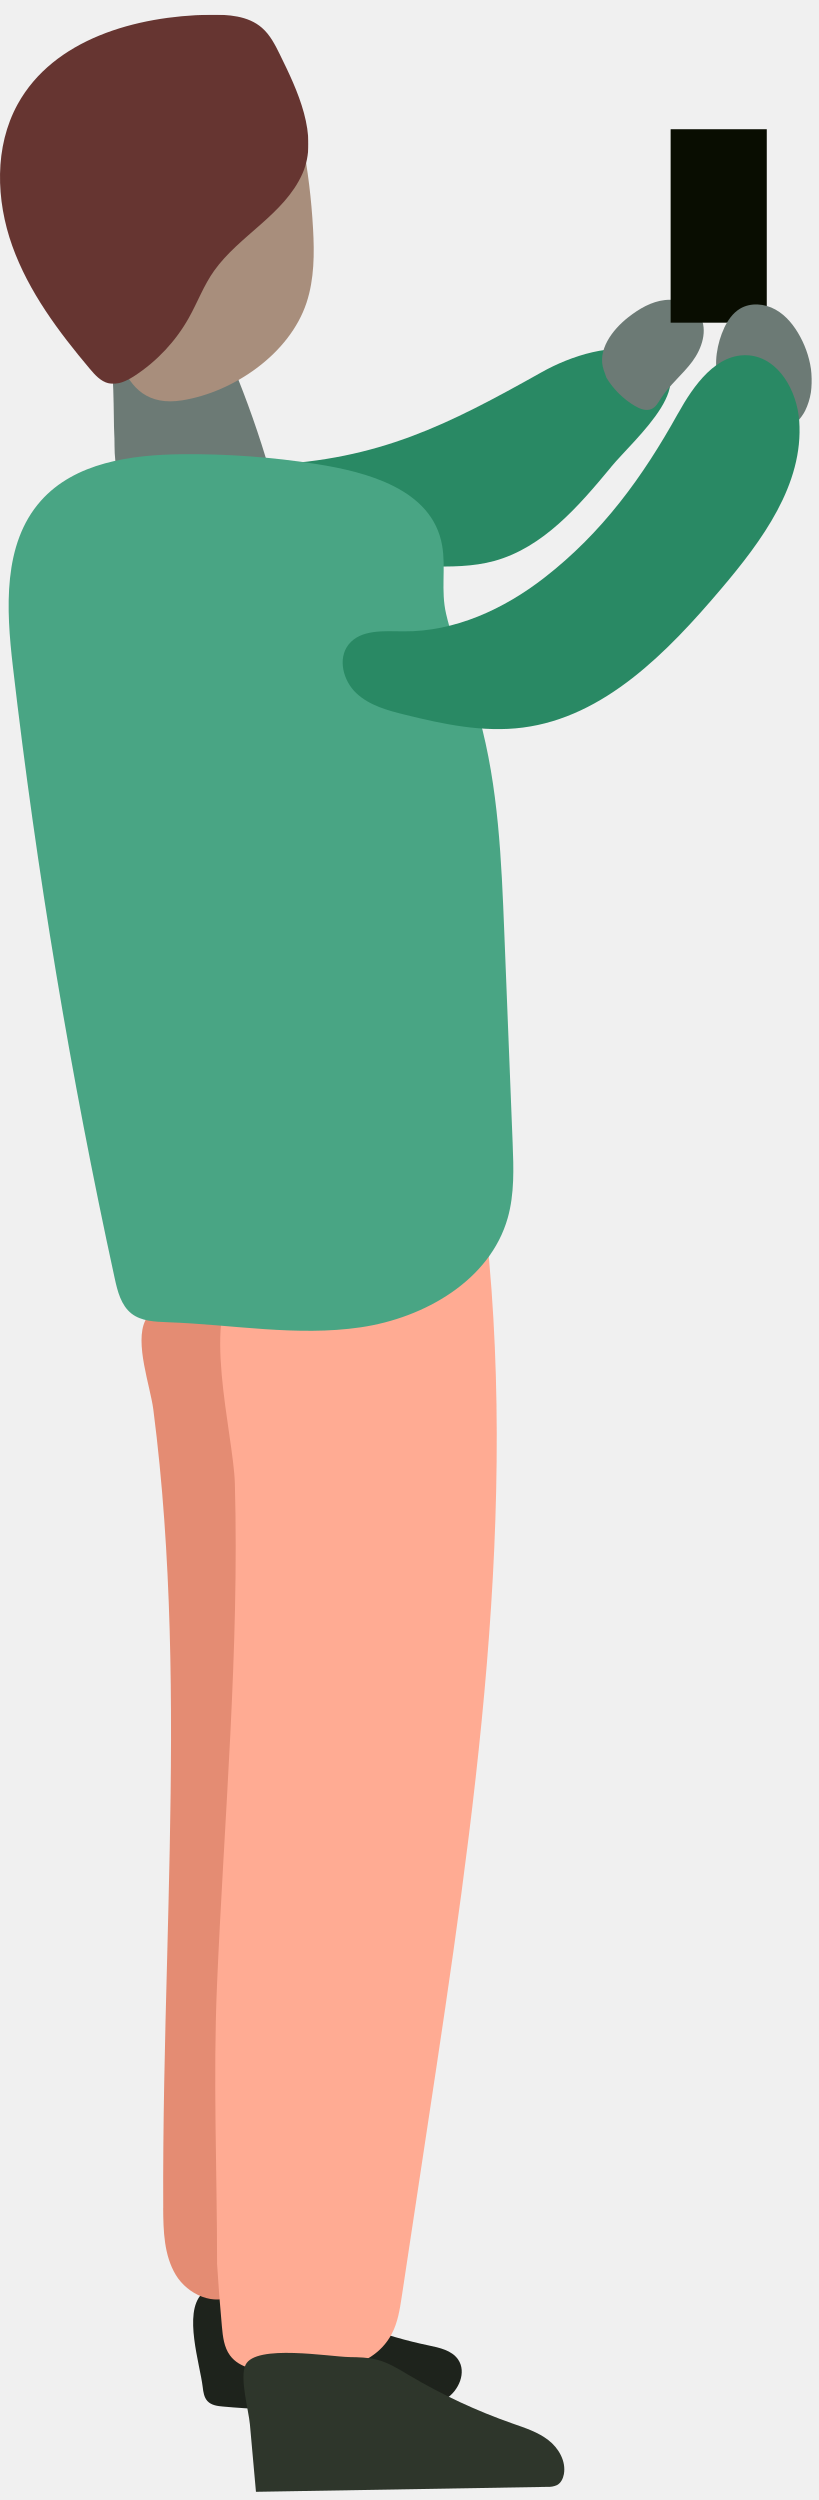
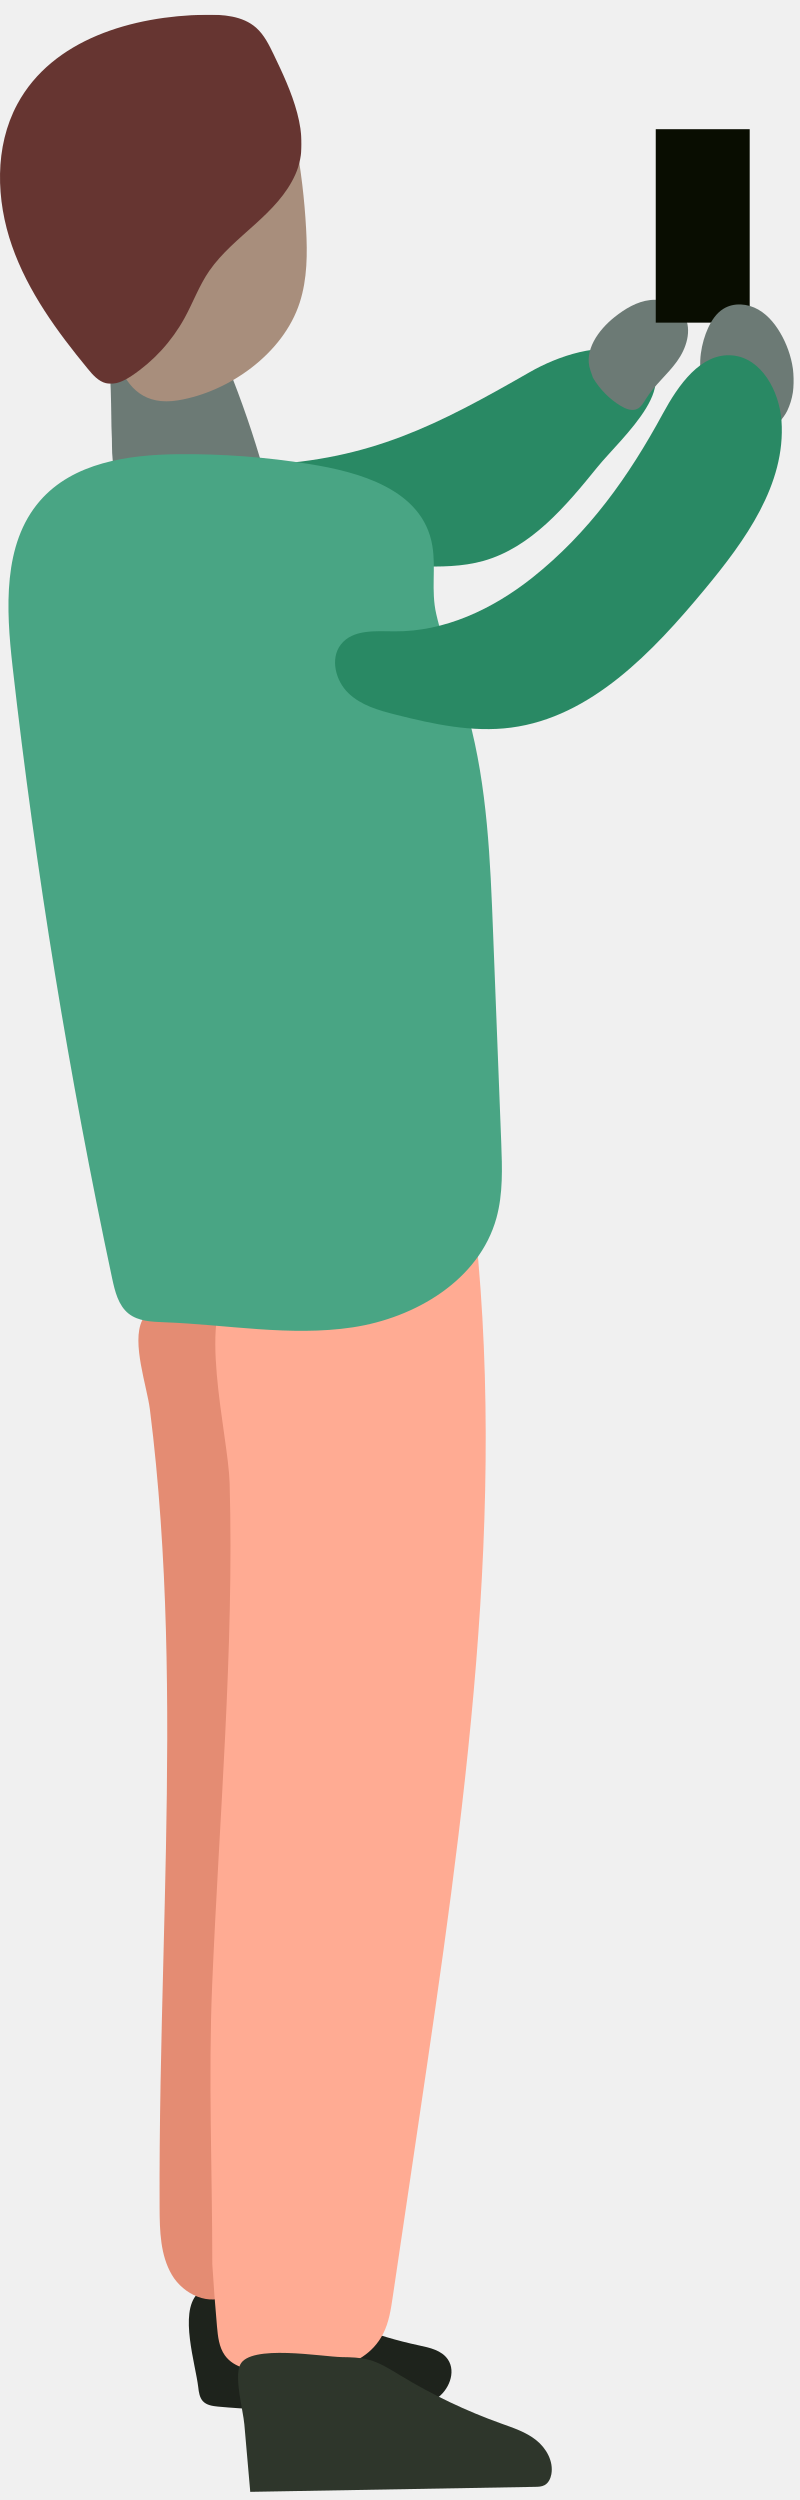
- <svg xmlns="http://www.w3.org/2000/svg" xmlns:xlink="http://www.w3.org/1999/xlink" width="18" height="55" viewBox="0 0 18 55">
+ <svg xmlns="http://www.w3.org/2000/svg" xmlns:xlink="http://www.w3.org/1999/xlink" width="16px" height="50px" viewBox="0 0 16 50" version="1.1">
  <defs>
-     <path id="a" d="M0 .18h6.786V8.3H0z" />
-     <path id="c" d="M0 54.82h17.86V.324H0z" />
+     <polygon id="path-1" points="0 0.163 6.032 0.163 6.032 7.545 0 7.545" />
+     <polygon id="path-3" points="0 49.837 15.876 49.837 15.876 0.294 0 0.294" />
  </defs>
-   <g fill="none" fill-rule="evenodd">
-     <path fill="#6C7A75" d="M2.385 7.752a3.292 3.292 0 0 0 2.392.15c.075-.025.16-.051.23-.014.057.03.086.095.111.154.316.761.59 1.54.819 2.332.015.055.029.118-.005.162-.025.032-.067.044-.106.053-.562.126-1.134.066-1.704.056-.318-.005-1.048.183-1.322.008-.344-.22-.262-.788-.288-1.142-.014-.203.003-1.698-.127-1.76" />
-     <path fill="#1E231C" d="M4.46 52.519c.013.109.03.225.104.305.084.091.218.11.342.12 1.304.12 2.618.08 3.927.038.338-.011.693-.027.978-.208.284-.179.458-.586.268-.864-.14-.204-.41-.26-.651-.311a9.757 9.757 0 0 1-2.79-1.045c-.157-.089-.313-.183-.484-.241-.422-.147-1.362-.21-1.717.156-.407.42-.037 1.542.023 2.05" />
-     <path fill="#298964" d="M13.44 10.28c-.712.859-1.49 1.763-2.562 2.06-.473.13-.972.13-1.463.12a36.542 36.542 0 0 1-2.358-.125c-.646-.055-1.412-.216-1.648-.823-.091-.233-.08-.493-.07-.743.006-.14.018-.292.11-.397.107-.12.284-.137.444-.145 2.449-.114 3.943-.871 6.03-2.042.616-.346 1.586-.68 2.293-.413 1.365.516-.247 1.866-.777 2.507" />
-     <path fill="#6C7A75" d="M13.283 8.144c-.152-.432.18-.883.54-1.165.237-.185.506-.345.805-.378.297-.034.627.086.774.35.174.313.042.715-.171 1.002-.214.288-.503.516-.695.818-.055.086-.107.183-.2.226-.118.054-.256 0-.368-.066a1.816 1.816 0 0 1-.626-.62" />
-     <path fill="#E48C73" d="M3.59 48.579c.003.505.018 1.037.278 1.47.26.431.855.701 1.28.434.412-.259.454-.833.458-1.32.063-7.048 1.512-14.075.976-21.102.04.536-3.086.39-3.385.99-.242.486.111 1.452.176 1.957.104.808.183 1.62.241 2.433.23 3.209.145 6.43.063 9.643-.048 1.831-.095 3.663-.086 5.495" />
-     <path fill="#FFAB93" d="M4.776 49.81c.028.459.064.917.106 1.374.02.222.046.455.177.634.21.288.61.337.964.362.962.07 2.144.023 2.595-.834.133-.25.177-.536.22-.816l.58-3.84c1.015-6.695 2.031-13.493 1.211-20.216l-2.737.859c-.732.23-2.002.366-2.612.823-.892.669-.144 3.393-.113 4.478.101 3.685-.236 7.362-.393 11.04-.088 2.054.002 4.086.002 6.136" />
-     <path fill="#2E362B" d="M5.63 54.82l6.41-.109a.456.456 0 0 0 .215-.039c.085-.046.132-.142.15-.238.053-.286-.114-.576-.343-.753-.23-.177-.511-.267-.784-.363a12.62 12.62 0 0 1-2.272-1.059c-.228-.135-.456-.28-.713-.346-.195-.05-.399-.054-.6-.057-.44-.007-2.072-.291-2.291.171-.135.285.068.996.096 1.31l.133 1.483" />
-     <path fill="#A88E7C" d="M6.744 6.659c.171-.52.174-1.081.143-1.629a14.656 14.656 0 0 0-.234-1.92c-.06-.318-.145-.657-.389-.867-.259-.225-.629-.246-.97-.256-.68-.022-1.401-.034-1.991.308-.615.355-.98 1.047-1.1 1.75-.12.702-.024 1.423.096 2.126.186 1.088.208 2.88 1.712 2.636 1.137-.184 2.362-1.025 2.733-2.148" />
-     <g transform="translate(0 .144)">
-       <mask id="b" fill="#fff">
-         <use xlink:href="#a" />
-       </mask>
-       <path fill="#663531" d="M6.16 1.06C6.054.846 5.944.625 5.763.468 5.457.2 5.018.174 4.614.18 2.988.207 1.18.715.39 2.146c-.517.938-.481 2.11-.12 3.12.362 1.01 1.016 1.884 1.705 2.703.114.135.24.277.412.319.2.048.404-.053.576-.165.49-.32.903-.76 1.19-1.272.193-.343.33-.72.559-1.04.549-.771 1.534-1.234 1.937-2.124.381-.841-.118-1.87-.489-2.626" mask="url(#b)" />
+   <g id="Page-1" stroke="none" stroke-width="1" fill="none" fill-rule="evenodd">
+     <g id="Final" transform="translate(-880, -256)">
+       <g id="Group-26" transform="translate(880, 256)">
+         <path d="M2.12,7.047 C2.778,7.363 3.554,7.413 4.246,7.183 C4.313,7.161 4.388,7.137 4.45,7.171 C4.501,7.198 4.527,7.257 4.549,7.311 C4.83,8.003 5.074,8.711 5.277,9.431 C5.291,9.48 5.303,9.538 5.272,9.578 C5.251,9.608 5.214,9.618 5.179,9.626 C4.679,9.741 4.17,9.687 3.664,9.678 C3.381,9.673 2.733,9.843 2.489,9.684 C2.183,9.484 2.256,8.968 2.233,8.646 C2.22,8.462 2.235,7.103 2.12,7.047" id="Fill-1" fill="#6C7A75" />
+         <path d="M3.965,47.745 C3.976,47.843 3.991,47.949 4.056,48.022 C4.132,48.105 4.251,48.121 4.36,48.132 C5.52,48.241 6.688,48.203 7.852,48.165 C8.152,48.155 8.467,48.141 8.721,47.977 C8.974,47.814 9.128,47.444 8.959,47.191 C8.834,47.005 8.595,46.954 8.38,46.908 C7.514,46.724 6.674,46.402 5.901,45.958 C5.761,45.877 5.622,45.792 5.47,45.739 C5.095,45.606 4.26,45.548 3.944,45.881 C3.582,46.262 3.911,47.283 3.965,47.745" id="Fill-3" fill="#1E231C" />
+         <path d="M11.946,9.345 C11.314,10.126 10.622,10.949 9.669,11.218 C9.249,11.336 8.805,11.337 8.369,11.327 C7.669,11.312 6.97,11.275 6.273,11.214 C5.699,11.164 5.017,11.018 4.808,10.466 C4.727,10.253 4.736,10.018 4.746,9.79 C4.751,9.663 4.761,9.524 4.844,9.429 C4.939,9.32 5.096,9.304 5.238,9.298 C7.415,9.194 8.743,8.505 10.598,7.441 C11.146,7.127 12.008,6.822 12.636,7.065 C13.849,7.535 12.417,8.762 11.946,9.345" id="Fill-5" fill="#298964" />
+         <path d="M11.807,7.404 C11.672,7.011 11.967,6.601 12.287,6.345 C12.498,6.177 12.737,6.031 13.002,6.001 C13.267,5.97 13.56,6.079 13.69,6.319 C13.845,6.604 13.728,6.969 13.538,7.23 C13.349,7.492 13.092,7.699 12.921,7.974 C12.872,8.052 12.825,8.14 12.743,8.179 C12.639,8.228 12.516,8.179 12.416,8.119 C12.189,7.982 11.996,7.786 11.859,7.555" id="Fill-7" fill="#6C7A75" />
+         <path d="M3.192,44.163 C3.194,44.622 3.207,45.106 3.438,45.498 C3.669,45.891 4.198,46.136 4.577,45.893 C4.942,45.658 4.98,45.136 4.983,44.693 C5.039,38.286 6.327,31.898 5.85,25.51 C5.887,25.997 3.108,25.864 2.842,26.411 C2.627,26.852 2.941,27.73 2.998,28.189 C3.091,28.924 3.16,29.662 3.212,30.401 C3.418,33.318 3.341,36.246 3.268,39.167 C3.226,40.832 3.184,42.497 3.192,44.163" id="Fill-9" fill="#E48C73" />
+         <path d="M4.246,45.282 C4.271,45.699 4.303,46.115 4.34,46.531 C4.358,46.733 4.381,46.945 4.497,47.107 C4.684,47.369 5.039,47.414 5.354,47.437 C6.209,47.499 7.259,47.458 7.661,46.678 C7.778,46.451 7.818,46.191 7.855,45.936 C8.028,44.773 8.2,43.609 8.372,42.446 C9.274,36.359 10.177,30.179 9.448,24.067 L7.015,24.848 C6.365,25.057 5.235,25.181 4.693,25.596 C3.901,26.204 4.566,28.681 4.593,29.667 C4.683,33.017 4.383,36.36 4.243,39.704 C4.165,41.57 4.246,43.418 4.246,45.282" id="Fill-11" fill="#FFAB93" />
+         <path d="M5.005,49.837 C6.904,49.804 8.804,49.77 10.703,49.737 C10.768,49.736 10.836,49.734 10.893,49.702 C10.969,49.66 11.011,49.572 11.027,49.485 C11.074,49.226 10.925,48.962 10.721,48.801 C10.518,48.64 10.267,48.558 10.025,48.471 C9.323,48.22 8.646,47.897 8.006,47.508 C7.803,47.386 7.6,47.254 7.372,47.194 C7.198,47.148 7.017,47.145 6.838,47.142 C6.447,47.136 4.996,46.877 4.802,47.297 C4.682,47.556 4.862,48.203 4.887,48.489 C4.926,48.938 4.965,49.387 5.005,49.837" id="Fill-13" fill="#2E362B" />
+         <path d="M5.994,6.053 C6.147,5.58 6.149,5.07 6.122,4.573 C6.09,3.987 6.021,3.404 5.914,2.828 C5.86,2.538 5.785,2.23 5.568,2.039 C5.338,1.835 5.009,1.815 4.705,1.806 C4.101,1.786 3.46,1.776 2.936,2.086 C2.39,2.409 2.065,3.038 1.958,3.677 C1.852,4.316 1.937,4.971 2.043,5.61 C2.209,6.599 2.229,8.228 3.565,8.006 C4.576,7.839 5.665,7.075 5.994,6.053" id="Fill-15" fill="#A88E7C" />
+         <g id="Group-19" transform="translate(0, 0.130882)">
+           <mask id="mask-2" fill="white">
+             <use xlink:href="#path-1" />
+           </mask>
+           <g id="Clip-18" />
+           <path d="M5.476,0.964 C5.382,0.769 5.284,0.567 5.123,0.424 C4.851,0.183 4.46,0.158 4.101,0.164 C2.656,0.188 1.048,0.65 0.347,1.951 C-0.113,2.804 -0.081,3.869 0.24,4.787 C0.561,5.705 1.143,6.5 1.755,7.244 C1.856,7.368 1.969,7.496 2.122,7.534 C2.299,7.578 2.48,7.487 2.634,7.385 C3.07,7.094 3.437,6.694 3.692,6.228 C3.863,5.916 3.986,5.574 4.188,5.283 C4.676,4.582 5.552,4.161 5.91,3.352 C6.249,2.587 5.806,1.652 5.476,0.964" id="Fill-17" fill="#663531" mask="url(#mask-2)" />
+         </g>
+         <path d="M6.194,9.282 C5.322,9.141 4.44,9.075 3.558,9.084 C2.56,9.095 1.463,9.251 0.798,10.018 C0.051,10.88 0.121,12.181 0.251,13.329 C0.717,17.438 1.382,21.523 2.242,25.564 C2.298,25.825 2.366,26.107 2.57,26.271 C2.766,26.427 3.033,26.435 3.28,26.445 C4.54,26.491 5.806,26.734 7.053,26.547 C8.301,26.359 9.584,25.607 9.929,24.359 C10.062,23.874 10.044,23.361 10.025,22.858 C9.97,21.459 9.916,20.06 9.862,18.661 C9.806,17.209 9.748,15.742 9.37,14.342 C9.183,13.647 8.884,12.978 8.724,12.277 C8.617,11.806 8.723,11.362 8.646,10.911 C8.454,9.774 7.152,9.436 6.194,9.282" id="Fill-20" fill="#49A584" />
+         <mask id="mask-4" fill="white">
+           <use xlink:href="#path-3" />
+         </mask>
+         <g id="Clip-23" />
+         <polygon id="Fill-22" fill="#090D01" mask="url(#mask-4)" points="13.115 6.453 14.994 6.453 14.994 2.584 13.115 2.584" />
+         <path d="M14.161,6.562 C14.231,6.409 14.329,6.261 14.47,6.175 C14.678,6.046 14.953,6.07 15.165,6.191 C15.378,6.313 15.534,6.518 15.65,6.738 C15.887,7.189 15.966,7.755 15.745,8.215 C15.605,8.506 15.029,9.037 14.695,8.76 C14.61,8.689 14.559,8.585 14.509,8.484 C14.368,8.194 14.165,7.894 14.056,7.596 C13.943,7.288 14.03,6.847 14.161,6.562" id="Fill-24" fill="#6C7A75" mask="url(#mask-4)" />
+         <path d="M13.258,8.271 C13.567,7.702 14.016,7.052 14.647,7.108 C15.229,7.16 15.587,7.819 15.63,8.419 C15.719,9.688 14.9,10.815 14.097,11.783 C13.052,13.044 11.82,14.343 10.223,14.552 C9.45,14.654 8.669,14.484 7.913,14.293 C7.574,14.207 7.221,14.108 6.967,13.862 C6.712,13.616 6.599,13.175 6.815,12.893 C7.053,12.583 7.508,12.624 7.892,12.627 C8.891,12.636 9.853,12.183 10.645,11.555 C11.777,10.654 12.57,9.539 13.258,8.271" id="Fill-25" fill="#298964" mask="url(#mask-4)" />
+       </g>
    </g>
-     <path fill="#49A584" d="M6.968 10.21a17.88 17.88 0 0 0-2.965-.217c-1.123.011-2.357.183-3.105 1.026-.841.95-.762 2.38-.615 3.643a138.02 138.02 0 0 0 2.24 13.459c.062.286.14.596.369.777.22.172.52.18.798.191 1.417.05 2.842.318 4.245.112 1.404-.206 2.846-1.033 3.235-2.406.15-.533.13-1.098.108-1.652l-.183-4.616c-.063-1.597-.129-3.21-.554-4.751-.21-.764-.547-1.5-.727-2.272-.12-.517-.001-1.006-.087-1.502-.216-1.251-1.682-1.622-2.759-1.792" />
-     <mask id="d" fill="#fff">
-       <use xlink:href="#c" />
-     </mask>
-     <path fill="#090D01" d="M14.754 7.099h2.115V2.843h-2.115z" mask="url(#d)" />
-     <path fill="#6C7A75" d="M15.93 7.218c.08-.169.19-.33.349-.426.234-.141.543-.115.782.019.239.133.415.359.545.6.267.496.356 1.12.107 1.625-.158.32-.805.905-1.18.6-.097-.079-.155-.193-.21-.304-.159-.318-.387-.65-.51-.977-.127-.338-.03-.823.118-1.137" mask="url(#d)" />
-     <path fill="#298964" d="M14.916 9.098c.347-.626.852-1.34 1.562-1.28.655.058 1.058.783 1.105 1.443.1 1.396-.82 2.636-1.723 3.7-1.177 1.388-2.563 2.816-4.36 3.046-.869.112-1.747-.074-2.598-.285-.381-.094-.779-.203-1.065-.474-.286-.27-.413-.755-.17-1.066.267-.34.78-.296 1.211-.292 1.125.01 2.207-.488 3.097-1.18 1.275-.99 2.166-2.217 2.94-3.612" mask="url(#d)" />
  </g>
</svg>
